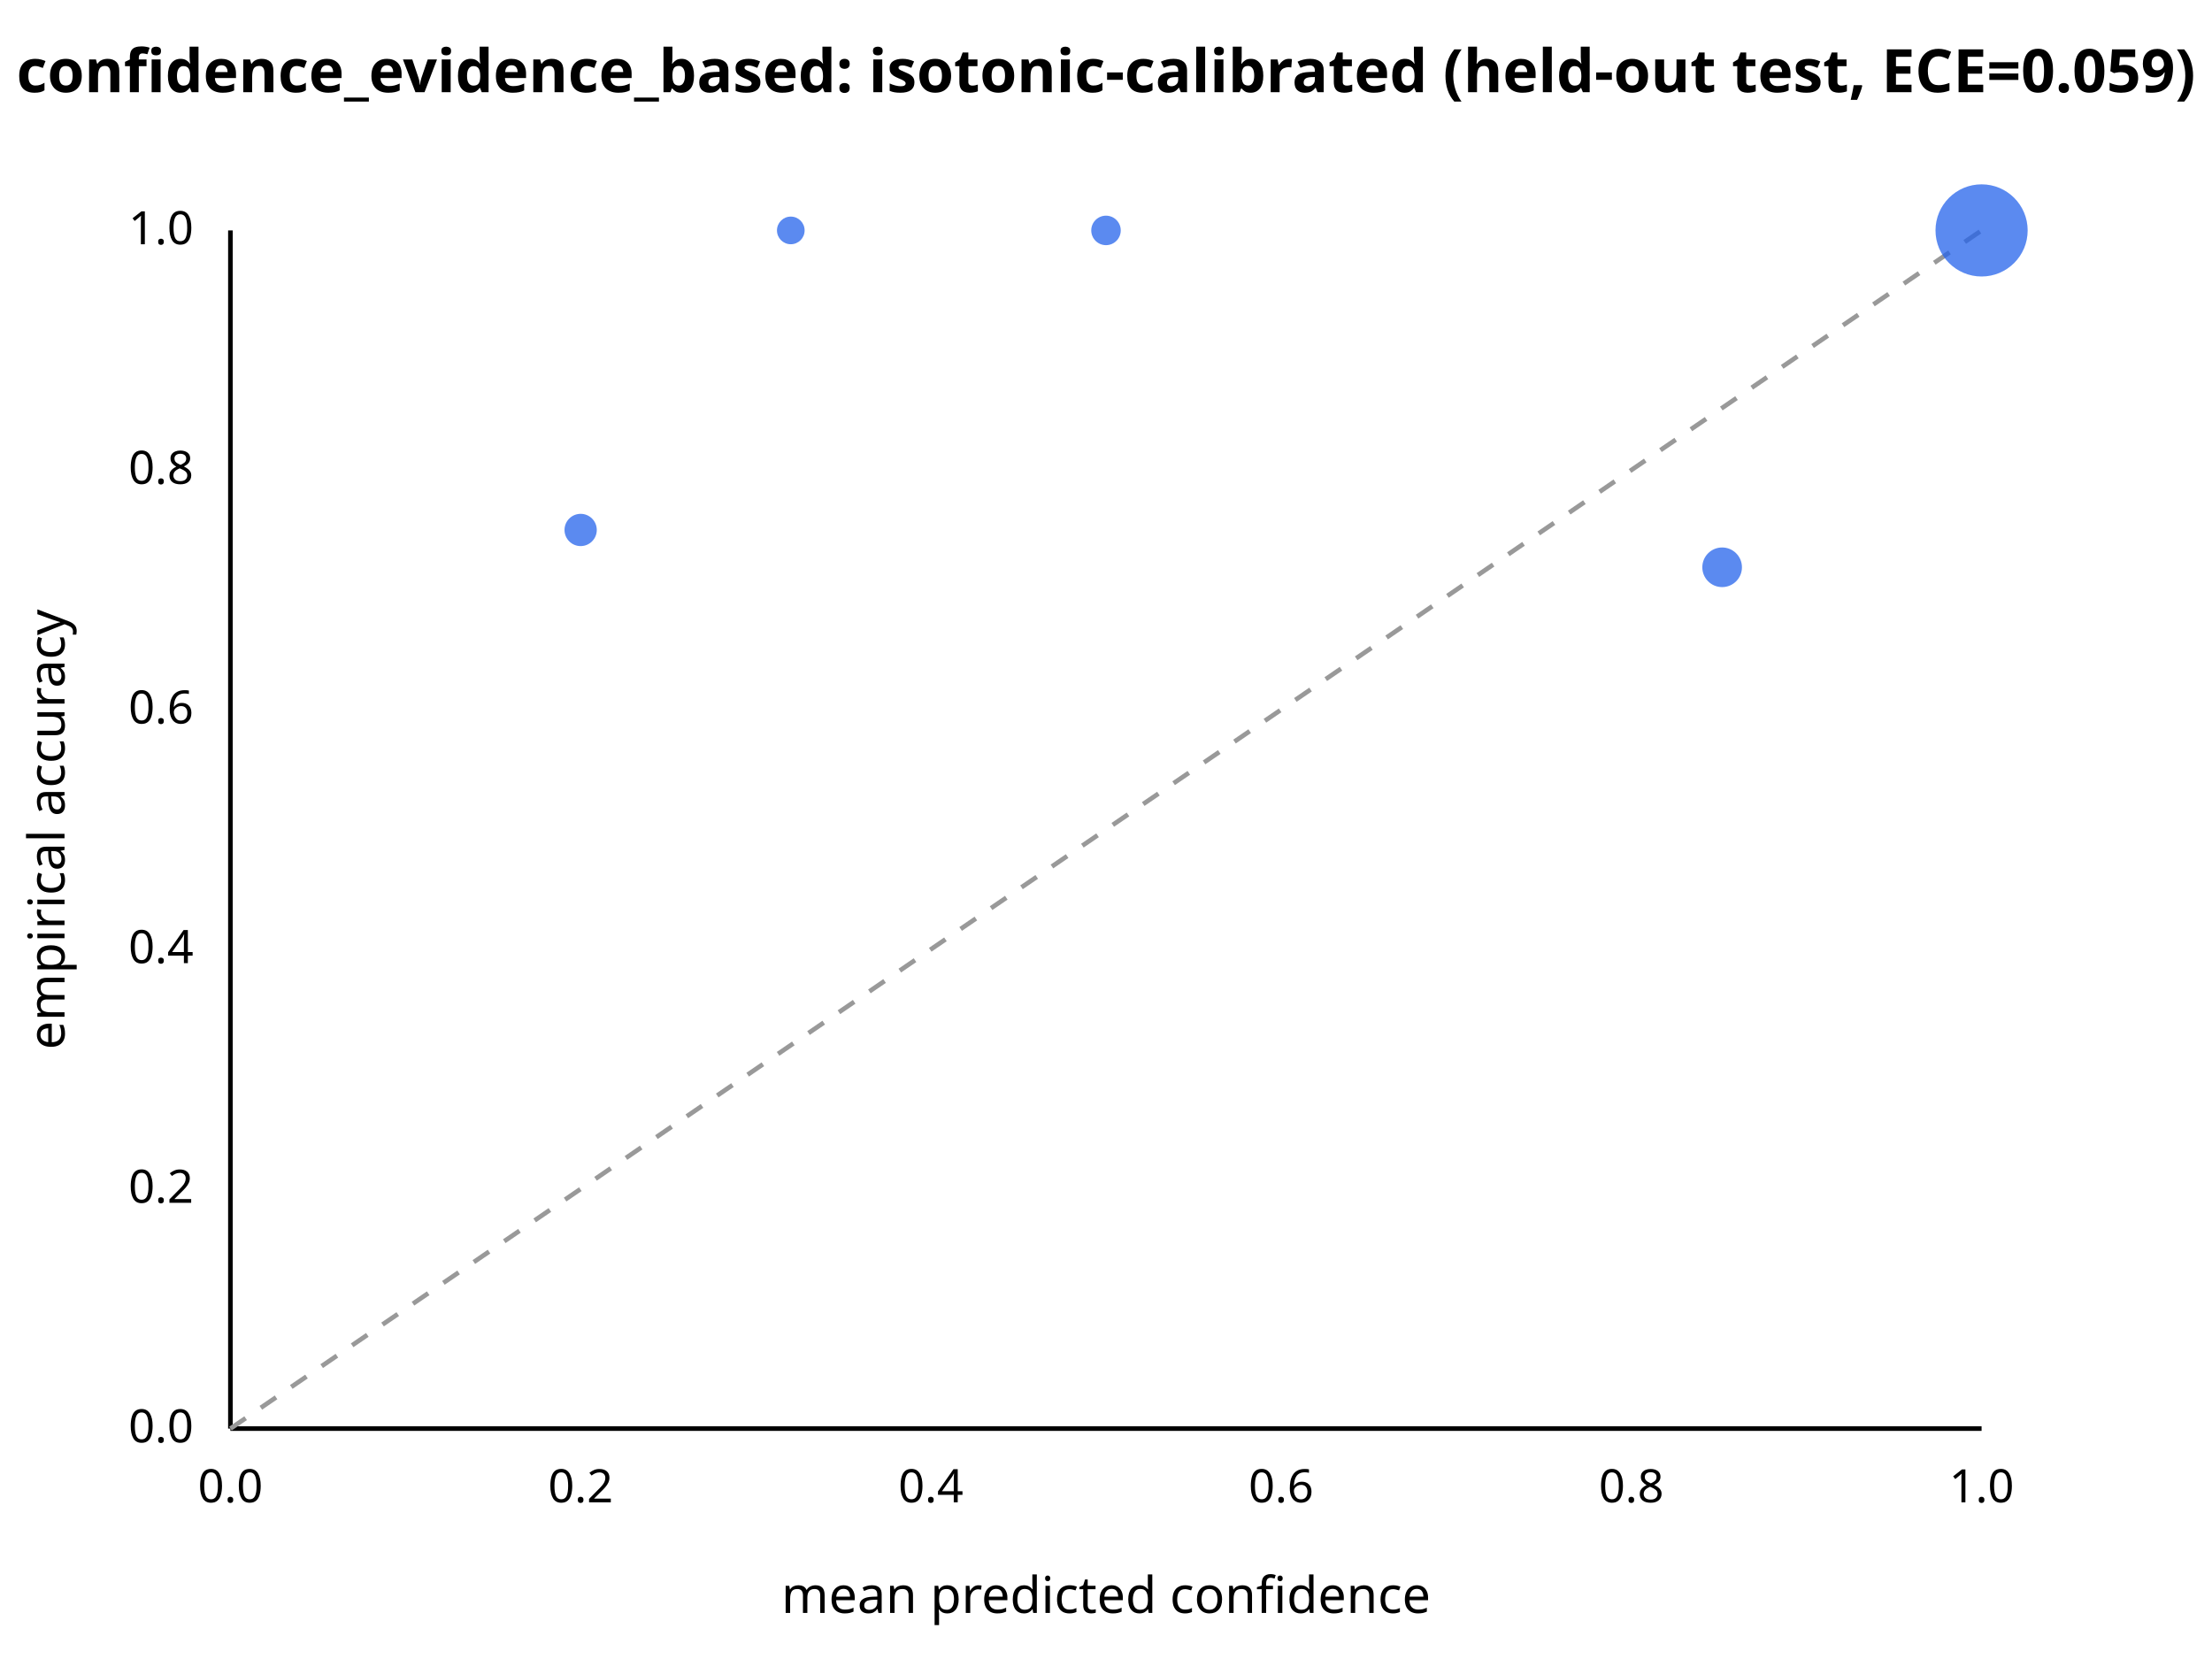
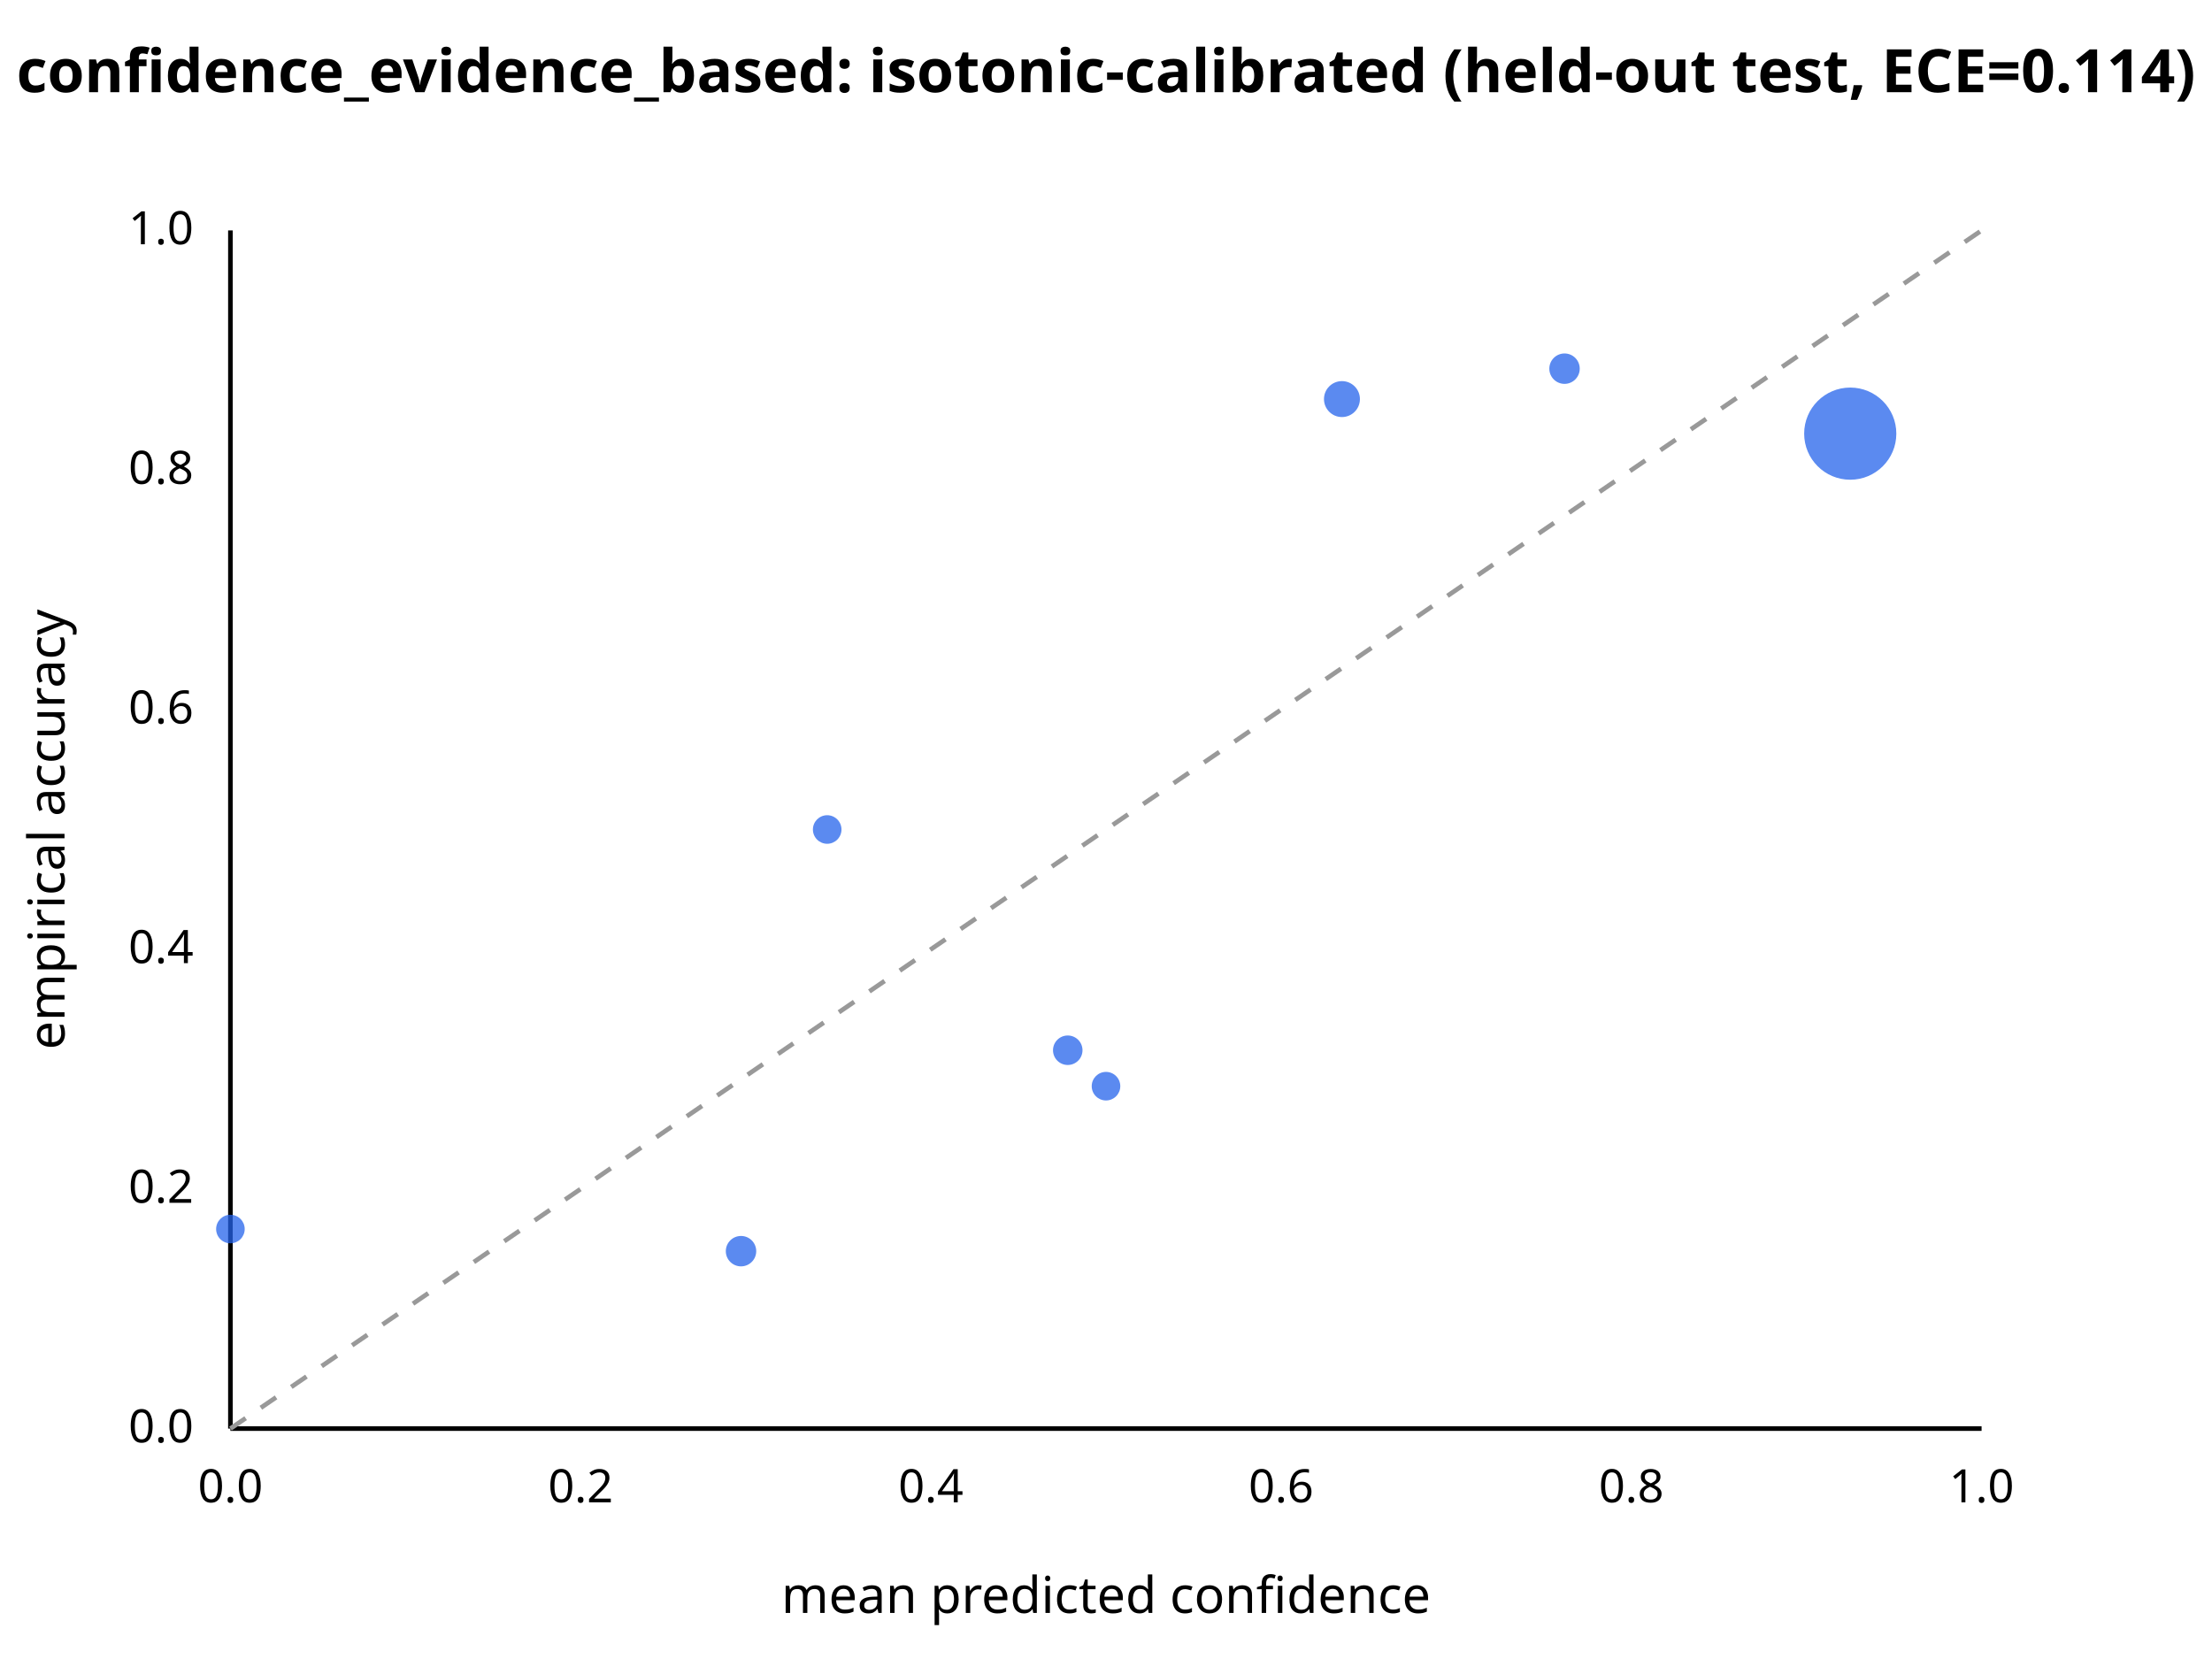
<svg xmlns="http://www.w3.org/2000/svg" viewBox="0 0 480 360" font-family="sans-serif">
  <rect width="480" height="360" fill="white" />
-   <text x="240.0" y="20" font-size="13" text-anchor="middle" font-weight="bold">confidence_evidence_based: isotonic-calibrated (held-out test, ECE=0.059)</text>
+   <text x="240.0" y="20" font-size="13" text-anchor="middle" font-weight="bold">confidence_evidence_based: isotonic-calibrated (held-out test, ECE=0.114)</text>
  <line x1="50" y1="310" x2="50" y2="50" stroke="black" stroke-width="1" />
  <line x1="50" y1="310" x2="430" y2="310" stroke="black" stroke-width="1" />
  <line x1="50.0" y1="310.0" x2="430.0" y2="50.0" stroke="#999" stroke-dasharray="4,4" />
  <text x="50.0" y="326" font-size="10" text-anchor="middle">0.0</text>
  <text x="42" y="313.0" font-size="10" text-anchor="end">0.0</text>
  <text x="126.0" y="326" font-size="10" text-anchor="middle">0.2</text>
  <text x="42" y="261.0" font-size="10" text-anchor="end">0.2</text>
  <text x="202.0" y="326" font-size="10" text-anchor="middle">0.4</text>
  <text x="42" y="209.0" font-size="10" text-anchor="end">0.4</text>
  <text x="278.0" y="326" font-size="10" text-anchor="middle">0.6</text>
  <text x="42" y="157.0" font-size="10" text-anchor="end">0.6</text>
  <text x="354.0" y="326" font-size="10" text-anchor="middle">0.8</text>
  <text x="42" y="105.0" font-size="10" text-anchor="end">0.8</text>
  <text x="430.0" y="326" font-size="10" text-anchor="middle">1.0</text>
  <text x="42" y="53.0" font-size="10" text-anchor="end">1.0</text>
-   <circle cx="126.0" cy="115.0" r="3.5" fill="#2563eb" fill-opacity="0.75" />
-   <circle cx="171.6" cy="50.0" r="3.0" fill="#2563eb" fill-opacity="0.75" />
-   <circle cx="240.0" cy="50.0" r="3.2" fill="#2563eb" fill-opacity="0.75" />
-   <circle cx="373.7" cy="123.1" r="4.3" fill="#2563eb" fill-opacity="0.75" />
-   <circle cx="430.0" cy="50.0" r="10.0" fill="#2563eb" fill-opacity="0.75" />
+   <circle cx="50.0" cy="266.7" r="3.1" fill="#2563eb" fill-opacity="0.75" />
+   <circle cx="160.8" cy="271.5" r="3.3" fill="#2563eb" fill-opacity="0.75" />
+   <circle cx="179.5" cy="180.0" r="3.1" fill="#2563eb" fill-opacity="0.75" />
+   <circle cx="231.7" cy="227.9" r="3.2" fill="#2563eb" fill-opacity="0.75" />
+   <circle cx="240.0" cy="235.7" r="3.1" fill="#2563eb" fill-opacity="0.75" />
+   <circle cx="291.2" cy="86.6" r="3.9" fill="#2563eb" fill-opacity="0.75" />
+   <circle cx="339.5" cy="80.0" r="3.3" fill="#2563eb" fill-opacity="0.75" />
+   <circle cx="401.5" cy="94.1" r="10.0" fill="#2563eb" fill-opacity="0.75" />
  <text x="240.0" y="350" font-size="11" text-anchor="middle">mean predicted confidence</text>
  <text x="14" y="180.0" font-size="11" text-anchor="middle" transform="rotate(-90 14 180.0)">empirical accuracy</text>
</svg>
